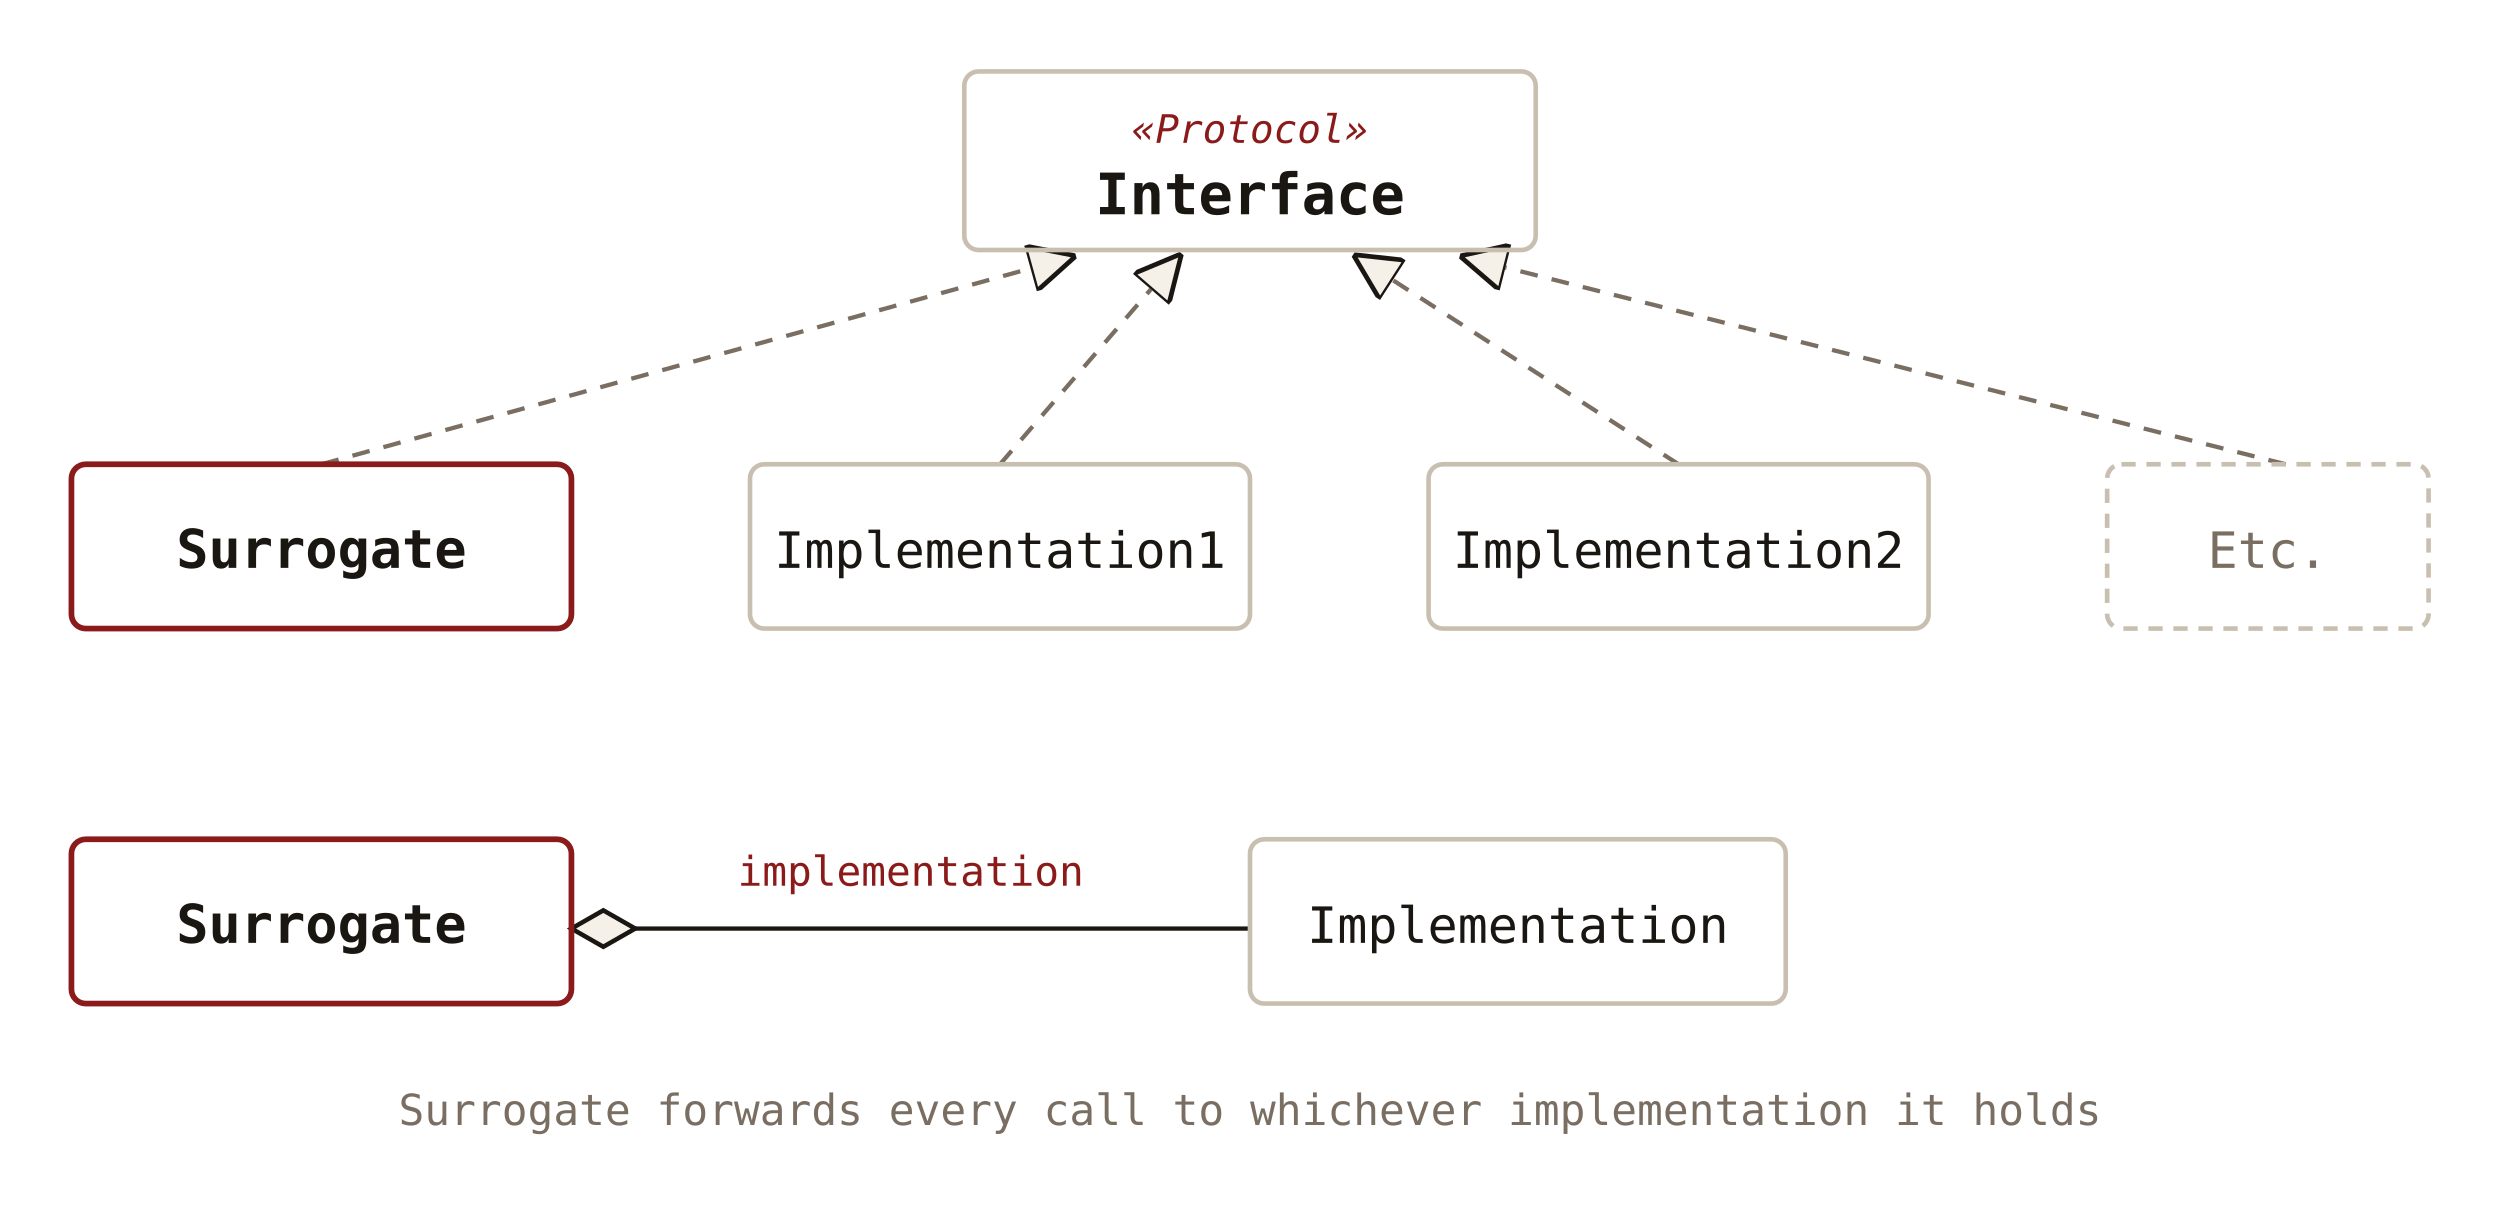
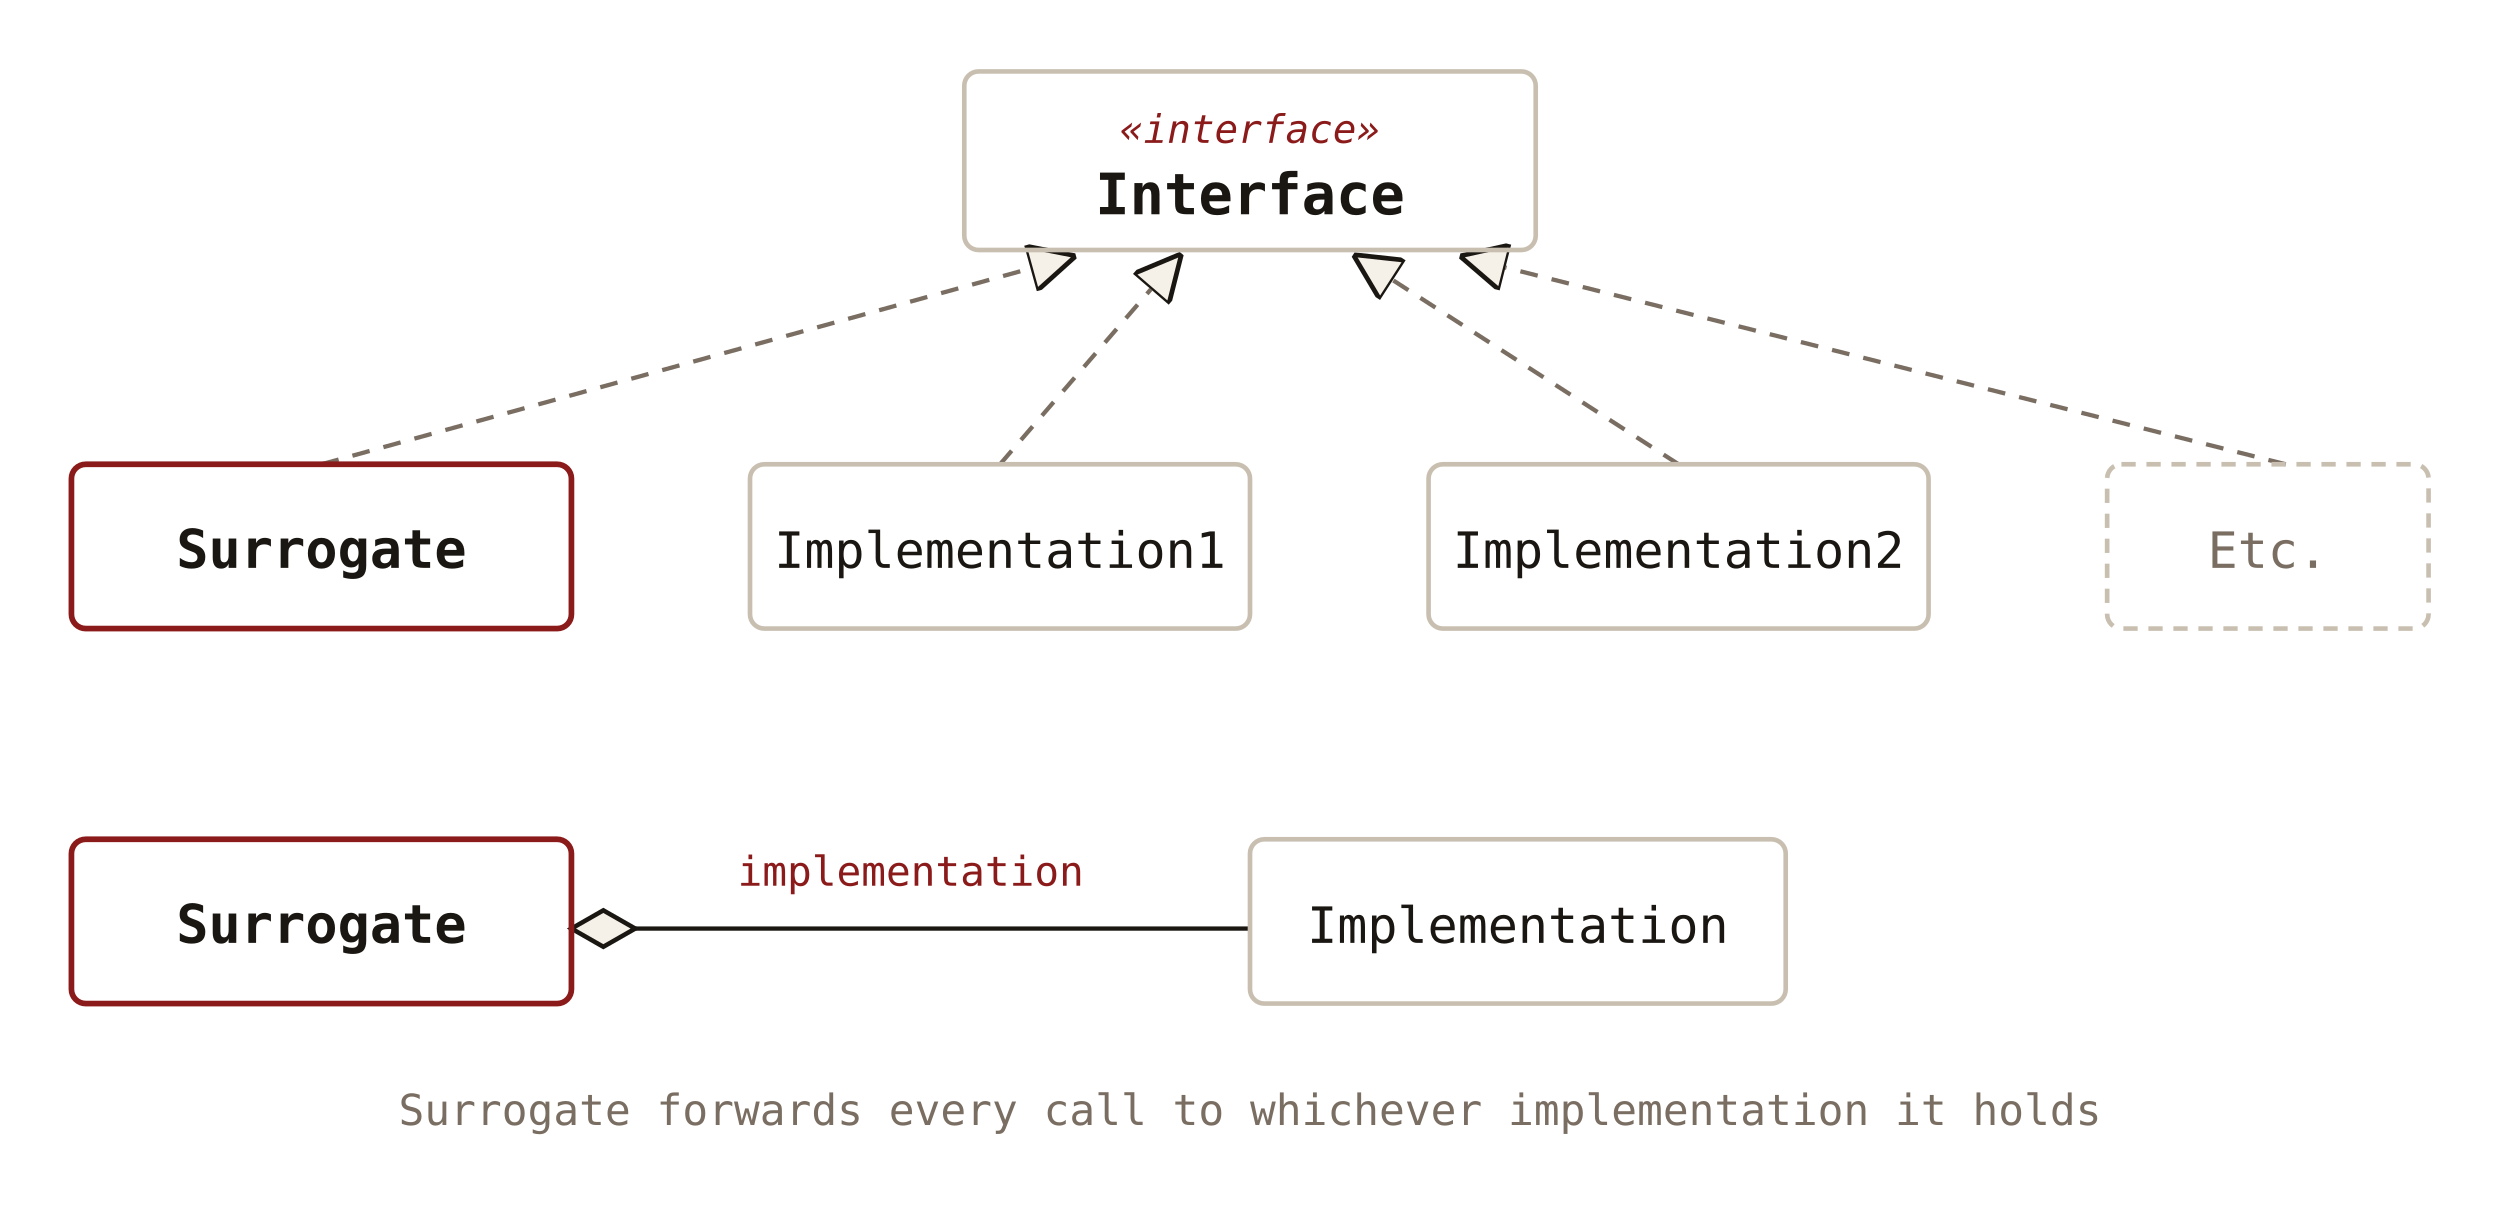
<svg xmlns="http://www.w3.org/2000/svg" viewBox="0 0 700 340" font-family="'JetBrains Mono', Consolas, monospace">
  <defs>
    <marker id="sg-tri" viewBox="0 0 10 10" refX="9" refY="5" markerWidth="11" markerHeight="11" orient="auto">
      <path d="M0,0 L10,5 L0,10 Z" fill="#f5f0e8" stroke="#1a1612" stroke-width="1" />
    </marker>
    <marker id="sg-diamond" viewBox="0 0 16 10" refX="1" refY="5" markerWidth="17" markerHeight="11" orient="auto">
      <path d="M1,5 L8,1 L15,5 L8,9 Z" fill="#f5f0e8" stroke="#1a1612" stroke-width="1" />
    </marker>
  </defs>
  <line x1="90" y1="130" x2="300" y2="72" stroke="#7a6e62" stroke-width="1.2" stroke-dasharray="5,4" marker-end="url(#sg-tri)" />
  <line x1="280" y1="130" x2="330" y2="72" stroke="#7a6e62" stroke-width="1.2" stroke-dasharray="5,4" marker-end="url(#sg-tri)" />
  <line x1="470" y1="130" x2="380" y2="72" stroke="#7a6e62" stroke-width="1.2" stroke-dasharray="5,4" marker-end="url(#sg-tri)" />
  <line x1="640" y1="130" x2="410" y2="72" stroke="#7a6e62" stroke-width="1.2" stroke-dasharray="5,4" marker-end="url(#sg-tri)" />
  <rect x="270" y="20" width="160" height="50" fill="none" stroke="#c8bfb0" stroke-width="1.3" rx="4" />
-   <text x="350" y="40" font-size="11" font-style="italic" fill="#8b1a1a" text-anchor="middle">«Protocol»</text>
+   <text x="350" y="40" font-size="11" font-style="italic" fill="#8b1a1a" text-anchor="middle">«interface»</text>
  <text x="350" y="60" font-size="16" font-weight="bold" fill="#1a1612" text-anchor="middle">Interface</text>
  <rect x="20" y="130" width="140" height="46" fill="none" stroke="#8b1a1a" stroke-width="1.6" rx="4" />
  <text x="90" y="159" font-size="15" font-weight="bold" fill="#1a1612" text-anchor="middle">Surrogate</text>
  <rect x="210" y="130" width="140" height="46" fill="none" stroke="#c8bfb0" stroke-width="1.3" rx="4" />
  <text x="280" y="159" font-size="14" fill="#1a1612" text-anchor="middle">Implementation1</text>
  <rect x="400" y="130" width="140" height="46" fill="none" stroke="#c8bfb0" stroke-width="1.3" rx="4" />
  <text x="470" y="159" font-size="14" fill="#1a1612" text-anchor="middle">Implementation2</text>
  <rect x="590" y="130" width="90" height="46" fill="none" stroke="#c8bfb0" stroke-width="1.3" rx="4" stroke-dasharray="4,3" />
  <text x="635" y="159" font-size="14" fill="#7a6e62" text-anchor="middle">Etc.</text>
  <line x1="160" y1="260" x2="350" y2="260" stroke="#1a1612" stroke-width="1.2" marker-start="url(#sg-diamond)" />
  <text x="255" y="248" font-size="11.5" fill="#8b1a1a" text-anchor="middle">implementation</text>
  <rect x="20" y="235" width="140" height="46" fill="none" stroke="#8b1a1a" stroke-width="1.6" rx="4" />
  <text x="90" y="264" font-size="15" font-weight="bold" fill="#1a1612" text-anchor="middle">Surrogate</text>
  <rect x="350" y="235" width="150" height="46" fill="none" stroke="#c8bfb0" stroke-width="1.3" rx="4" />
  <text x="425" y="264" font-size="14" fill="#1a1612" text-anchor="middle">Implementation</text>
  <text x="350" y="315" font-size="12" fill="#7a6e62" text-anchor="middle">
    Surrogate forwards every call to whichever implementation it holds
  </text>
</svg>
